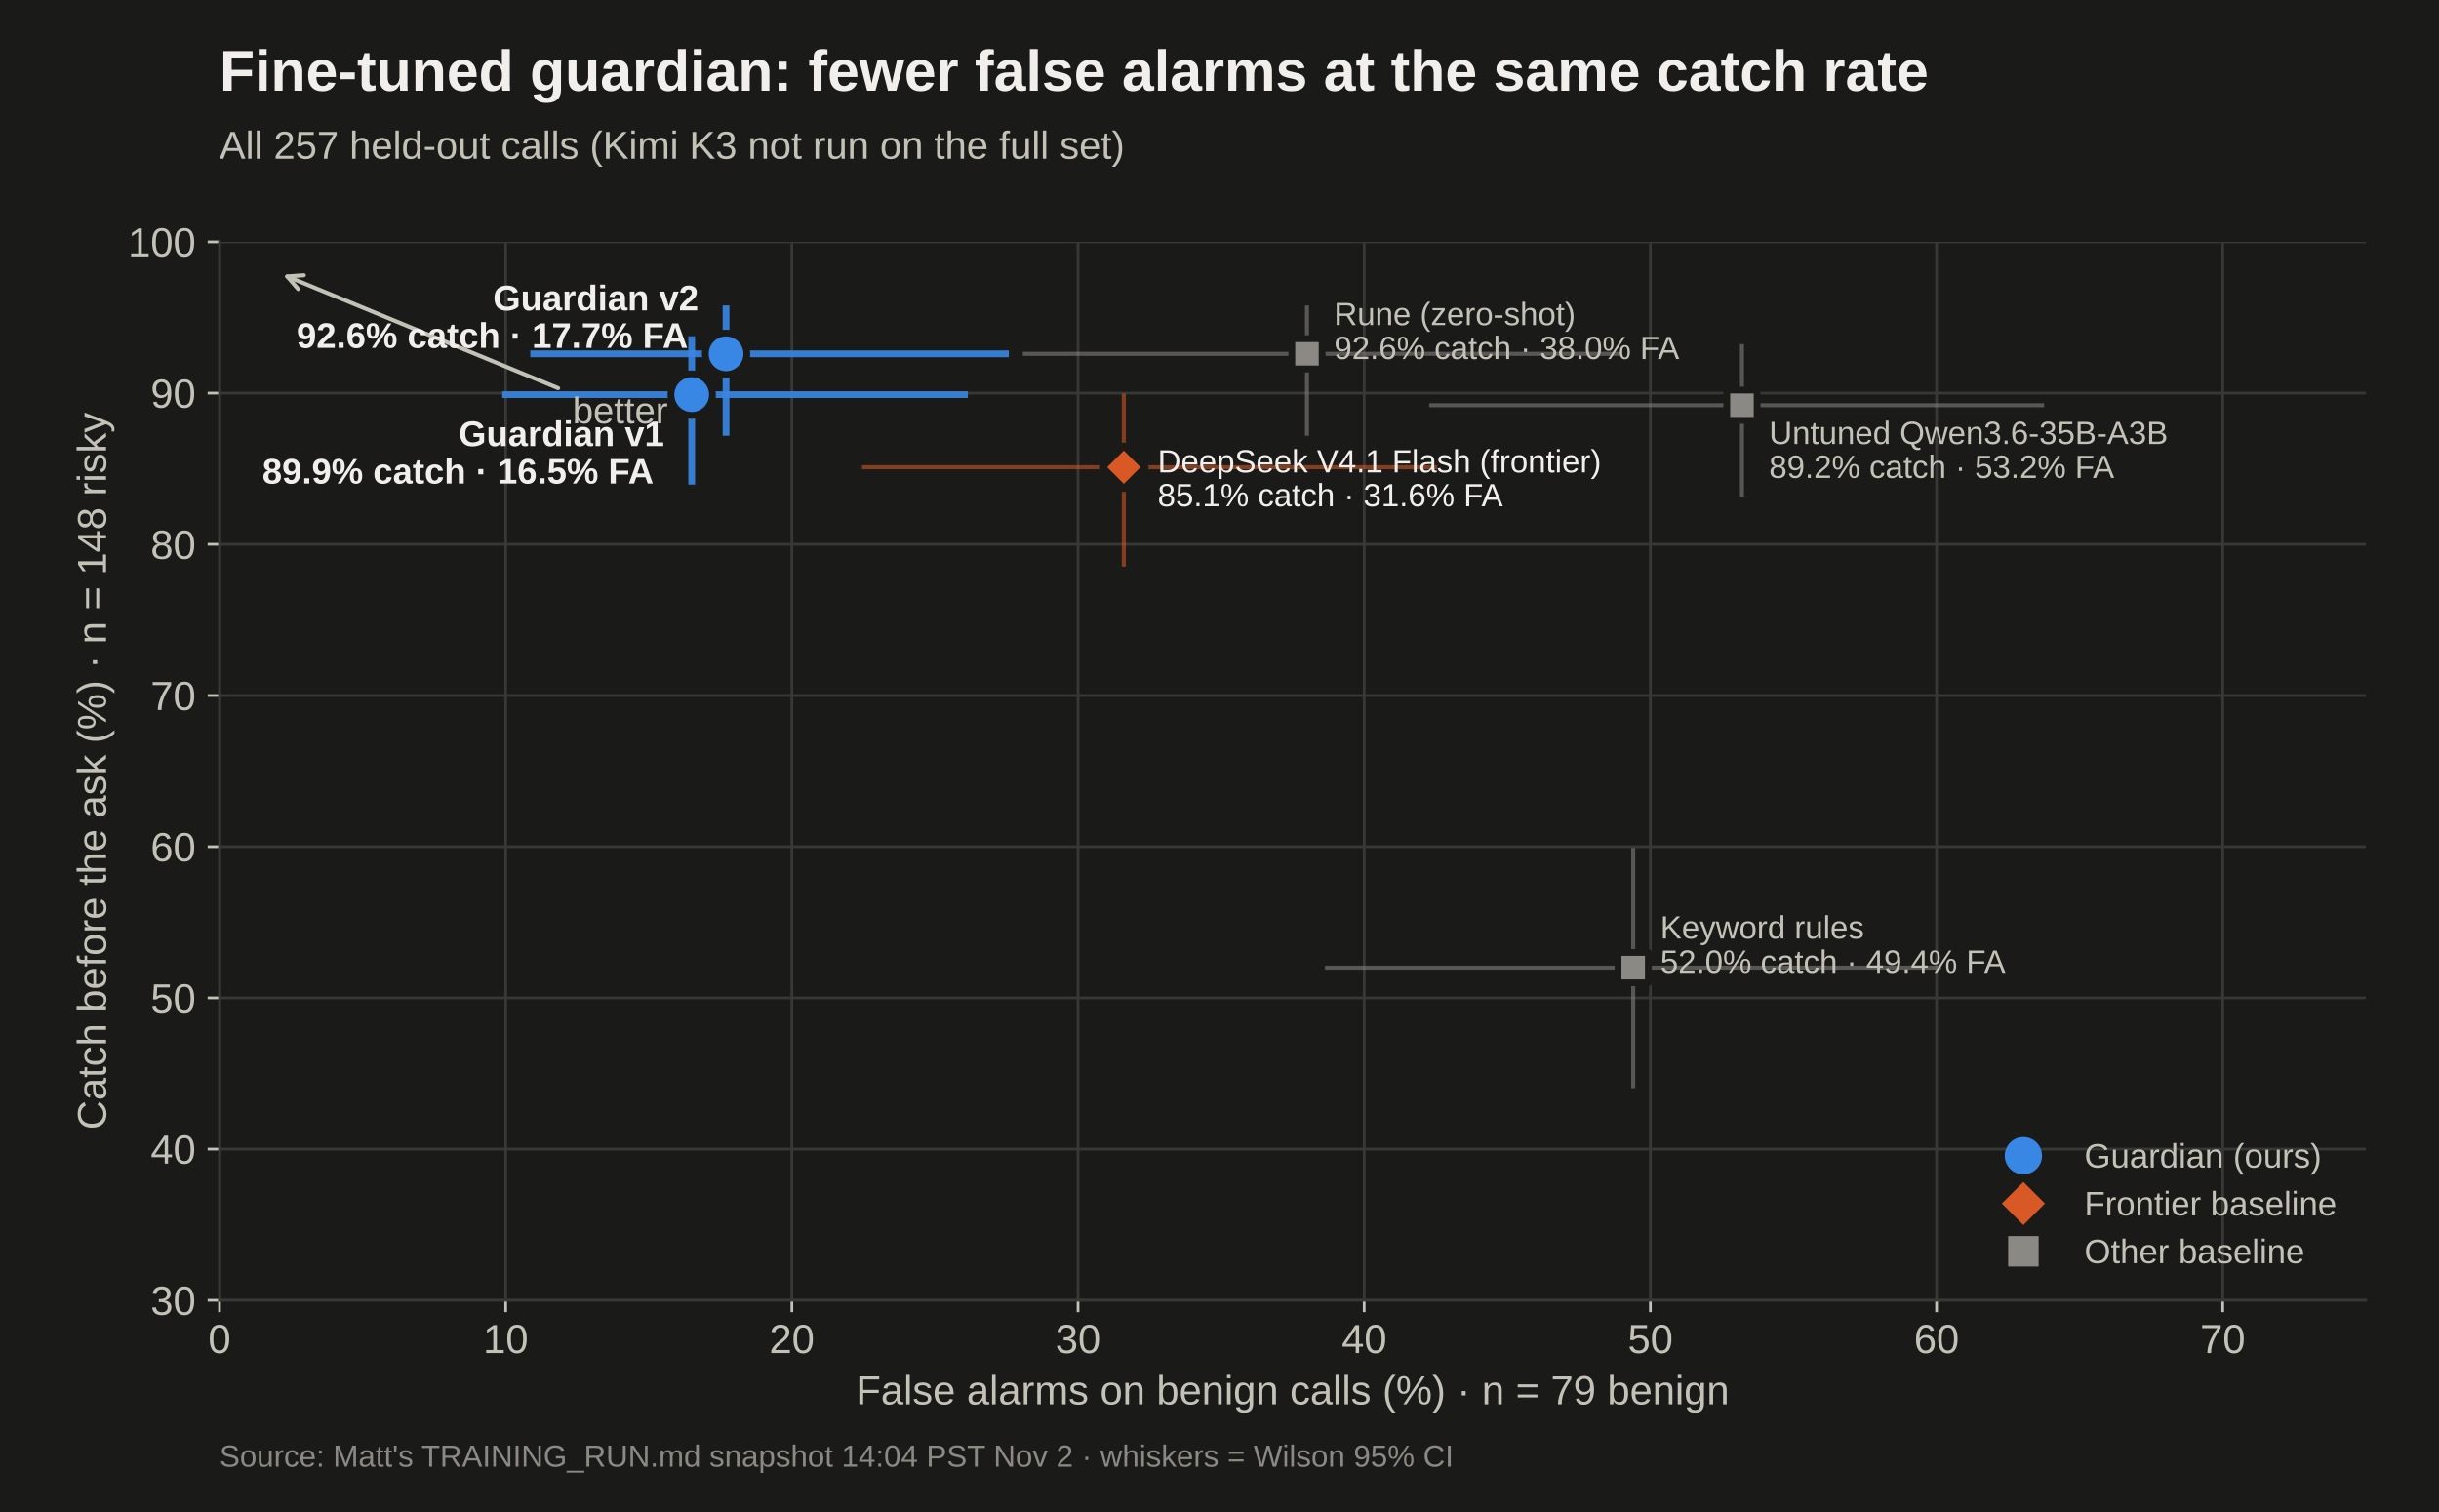
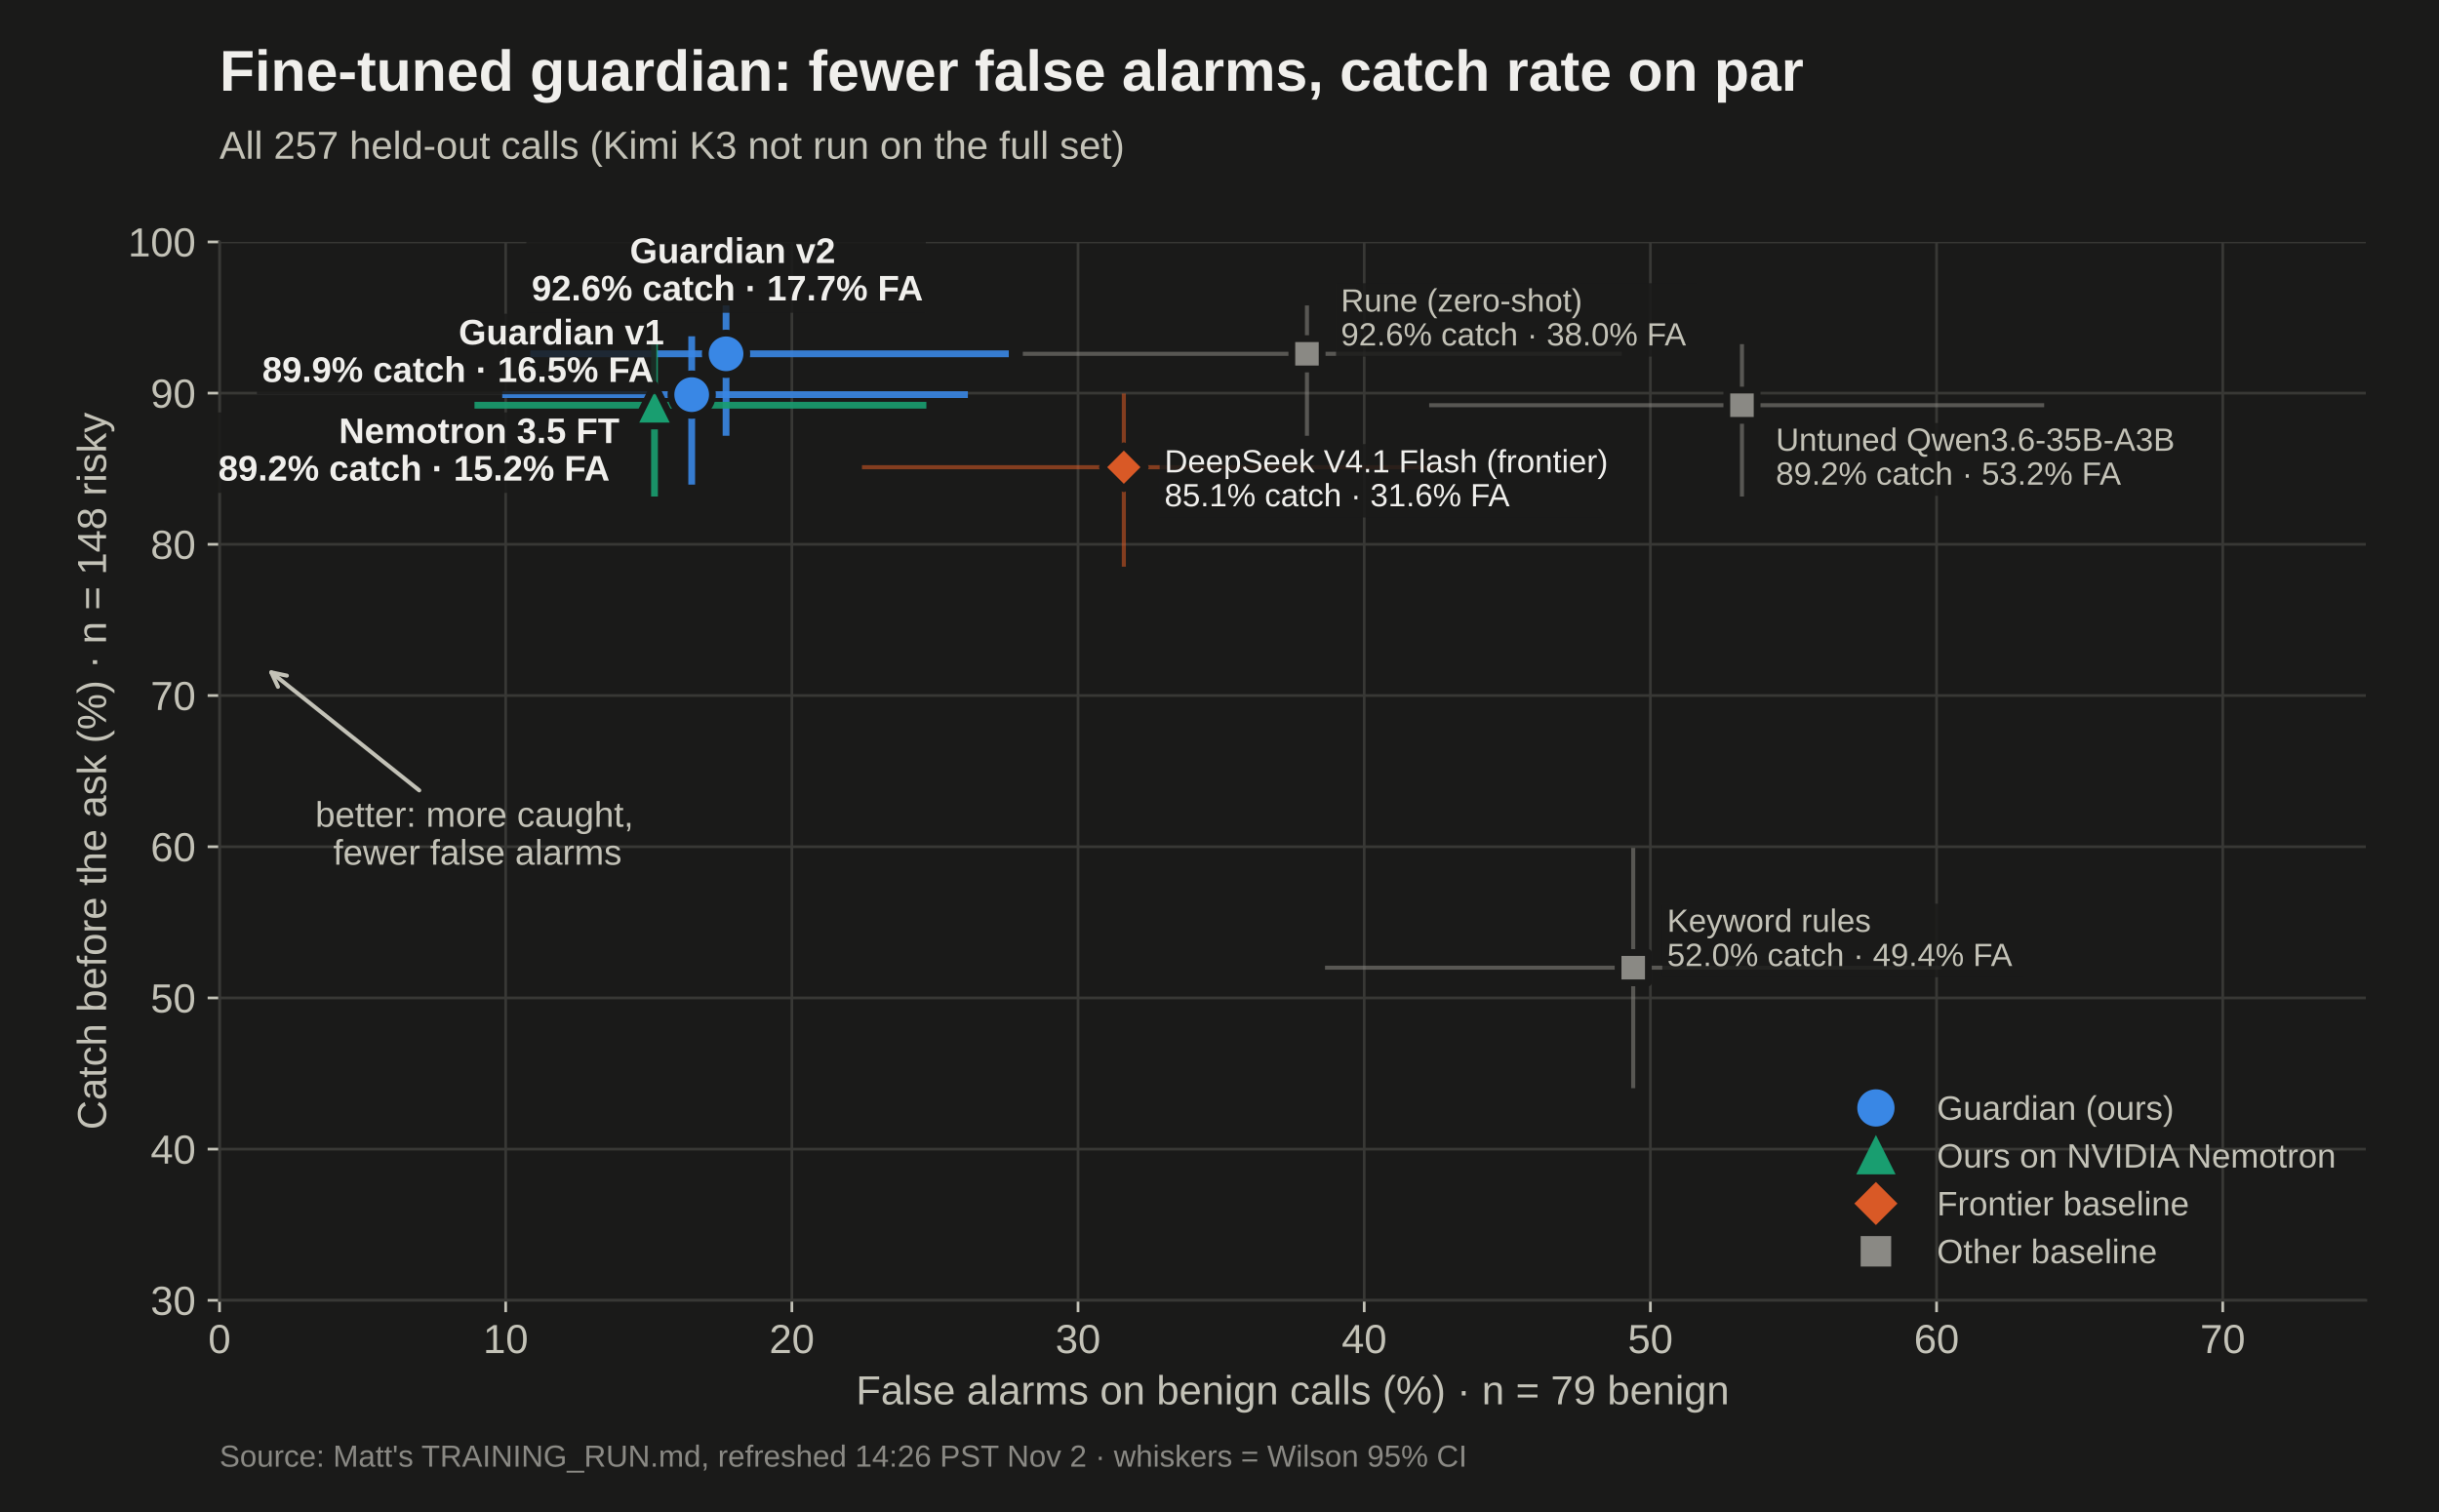
<svg xmlns="http://www.w3.org/2000/svg" xmlns:xlink="http://www.w3.org/1999/xlink" width="720pt" height="446.4pt" viewBox="0 0 720 446.4" version="1.1">
  <defs>
    <style type="text/css">*{stroke-linejoin: round; stroke-linecap: butt}</style>
  </defs>
  <g id="figure_1">
    <g id="patch_1">
      <path d="M 0 446.4  L 720 446.4  L 720 0  L 0 0  z " style="fill: #1a1a19" />
    </g>
    <g id="axes_1">
      <g id="patch_2">
        <path d="M 64.8 383.904  L 698.4 383.904  L 698.4 71.424  L 64.8 71.424  z " style="fill: #1a1a19" />
      </g>
      <g id="matplotlib.axis_1">
        <g id="xtick_1">
          <g id="line2d_1">
-             <path d="M 64.8 383.904  L 64.8 71.424  " clip-path="url(#pd572236940)" style="fill: none; stroke: #383835; stroke-width: 0.8; stroke-linecap: square" />
+             <path d="M 64.8 383.904  L 64.8 71.424  " clip-path="url(#p3b075052af)" style="fill: none; stroke: #383835; stroke-width: 0.8; stroke-linecap: square" />
          </g>
          <g id="line2d_2">
            <defs>
-               <path id="ma4a42c71b3" d="M 0 0  L 0 3.5  " style="stroke: #c3c2b7; stroke-width: 0.8" />
+               <path id="mcf486cb437" d="M 0 0  L 0 3.5  " style="stroke: #c3c2b7; stroke-width: 0.8" />
            </defs>
            <g>
-               <use xlink:href="#ma4a42c71b3" x="64.8" y="383.904" style="fill: #c3c2b7; stroke: #c3c2b7; stroke-width: 0.8" />
+               <use xlink:href="#mcf486cb437" x="64.8" y="383.904" style="fill: #c3c2b7; stroke: #c3c2b7; stroke-width: 0.8" />
            </g>
          </g>
          <g id="text_1">
            <text style="fill: #c3c2b7; font: 12px 'Helvetica Neue', 'Arial', 'DejaVu Sans'; text-anchor: middle" x="64.8" y="399.473" transform="rotate(-0 64.8 399.4728)">0</text>
          </g>
        </g>
        <g id="xtick_2">
          <g id="line2d_3">
-             <path d="M 149.28 383.904  L 149.28 71.424  " clip-path="url(#pd572236940)" style="fill: none; stroke: #383835; stroke-width: 0.8; stroke-linecap: square" />
+             <path d="M 149.28 383.904  L 149.28 71.424  " clip-path="url(#p3b075052af)" style="fill: none; stroke: #383835; stroke-width: 0.8; stroke-linecap: square" />
          </g>
          <g id="line2d_4">
            <g>
-               <use xlink:href="#ma4a42c71b3" x="149.28" y="383.904" style="fill: #c3c2b7; stroke: #c3c2b7; stroke-width: 0.8" />
+               <use xlink:href="#mcf486cb437" x="149.28" y="383.904" style="fill: #c3c2b7; stroke: #c3c2b7; stroke-width: 0.8" />
            </g>
          </g>
          <g id="text_2">
            <text style="fill: #c3c2b7; font: 12px 'Helvetica Neue', 'Arial', 'DejaVu Sans'; text-anchor: middle" x="149.28" y="399.473" transform="rotate(-0 149.28 399.4728)">10</text>
          </g>
        </g>
        <g id="xtick_3">
          <g id="line2d_5">
-             <path d="M 233.76 383.904  L 233.76 71.424  " clip-path="url(#pd572236940)" style="fill: none; stroke: #383835; stroke-width: 0.8; stroke-linecap: square" />
+             <path d="M 233.76 383.904  L 233.76 71.424  " clip-path="url(#p3b075052af)" style="fill: none; stroke: #383835; stroke-width: 0.8; stroke-linecap: square" />
          </g>
          <g id="line2d_6">
            <g>
-               <use xlink:href="#ma4a42c71b3" x="233.76" y="383.904" style="fill: #c3c2b7; stroke: #c3c2b7; stroke-width: 0.8" />
+               <use xlink:href="#mcf486cb437" x="233.76" y="383.904" style="fill: #c3c2b7; stroke: #c3c2b7; stroke-width: 0.8" />
            </g>
          </g>
          <g id="text_3">
            <text style="fill: #c3c2b7; font: 12px 'Helvetica Neue', 'Arial', 'DejaVu Sans'; text-anchor: middle" x="233.76" y="399.473" transform="rotate(-0 233.76 399.4728)">20</text>
          </g>
        </g>
        <g id="xtick_4">
          <g id="line2d_7">
-             <path d="M 318.24 383.904  L 318.24 71.424  " clip-path="url(#pd572236940)" style="fill: none; stroke: #383835; stroke-width: 0.8; stroke-linecap: square" />
+             <path d="M 318.24 383.904  L 318.24 71.424  " clip-path="url(#p3b075052af)" style="fill: none; stroke: #383835; stroke-width: 0.8; stroke-linecap: square" />
          </g>
          <g id="line2d_8">
            <g>
-               <use xlink:href="#ma4a42c71b3" x="318.24" y="383.904" style="fill: #c3c2b7; stroke: #c3c2b7; stroke-width: 0.8" />
+               <use xlink:href="#mcf486cb437" x="318.24" y="383.904" style="fill: #c3c2b7; stroke: #c3c2b7; stroke-width: 0.8" />
            </g>
          </g>
          <g id="text_4">
            <text style="fill: #c3c2b7; font: 12px 'Helvetica Neue', 'Arial', 'DejaVu Sans'; text-anchor: middle" x="318.24" y="399.473" transform="rotate(-0 318.24 399.4728)">30</text>
          </g>
        </g>
        <g id="xtick_5">
          <g id="line2d_9">
-             <path d="M 402.72 383.904  L 402.72 71.424  " clip-path="url(#pd572236940)" style="fill: none; stroke: #383835; stroke-width: 0.8; stroke-linecap: square" />
+             <path d="M 402.72 383.904  L 402.72 71.424  " clip-path="url(#p3b075052af)" style="fill: none; stroke: #383835; stroke-width: 0.8; stroke-linecap: square" />
          </g>
          <g id="line2d_10">
            <g>
-               <use xlink:href="#ma4a42c71b3" x="402.72" y="383.904" style="fill: #c3c2b7; stroke: #c3c2b7; stroke-width: 0.8" />
+               <use xlink:href="#mcf486cb437" x="402.72" y="383.904" style="fill: #c3c2b7; stroke: #c3c2b7; stroke-width: 0.8" />
            </g>
          </g>
          <g id="text_5">
            <text style="fill: #c3c2b7; font: 12px 'Helvetica Neue', 'Arial', 'DejaVu Sans'; text-anchor: middle" x="402.72" y="399.473" transform="rotate(-0 402.72 399.4728)">40</text>
          </g>
        </g>
        <g id="xtick_6">
          <g id="line2d_11">
-             <path d="M 487.2 383.904  L 487.2 71.424  " clip-path="url(#pd572236940)" style="fill: none; stroke: #383835; stroke-width: 0.8; stroke-linecap: square" />
+             <path d="M 487.2 383.904  L 487.2 71.424  " clip-path="url(#p3b075052af)" style="fill: none; stroke: #383835; stroke-width: 0.8; stroke-linecap: square" />
          </g>
          <g id="line2d_12">
            <g>
-               <use xlink:href="#ma4a42c71b3" x="487.2" y="383.904" style="fill: #c3c2b7; stroke: #c3c2b7; stroke-width: 0.8" />
+               <use xlink:href="#mcf486cb437" x="487.2" y="383.904" style="fill: #c3c2b7; stroke: #c3c2b7; stroke-width: 0.8" />
            </g>
          </g>
          <g id="text_6">
            <text style="fill: #c3c2b7; font: 12px 'Helvetica Neue', 'Arial', 'DejaVu Sans'; text-anchor: middle" x="487.2" y="399.473" transform="rotate(-0 487.2 399.4728)">50</text>
          </g>
        </g>
        <g id="xtick_7">
          <g id="line2d_13">
-             <path d="M 571.68 383.904  L 571.68 71.424  " clip-path="url(#pd572236940)" style="fill: none; stroke: #383835; stroke-width: 0.8; stroke-linecap: square" />
+             <path d="M 571.68 383.904  L 571.68 71.424  " clip-path="url(#p3b075052af)" style="fill: none; stroke: #383835; stroke-width: 0.8; stroke-linecap: square" />
          </g>
          <g id="line2d_14">
            <g>
-               <use xlink:href="#ma4a42c71b3" x="571.68" y="383.904" style="fill: #c3c2b7; stroke: #c3c2b7; stroke-width: 0.8" />
+               <use xlink:href="#mcf486cb437" x="571.68" y="383.904" style="fill: #c3c2b7; stroke: #c3c2b7; stroke-width: 0.8" />
            </g>
          </g>
          <g id="text_7">
            <text style="fill: #c3c2b7; font: 12px 'Helvetica Neue', 'Arial', 'DejaVu Sans'; text-anchor: middle" x="571.68" y="399.473" transform="rotate(-0 571.68 399.4728)">60</text>
          </g>
        </g>
        <g id="xtick_8">
          <g id="line2d_15">
-             <path d="M 656.16 383.904  L 656.16 71.424  " clip-path="url(#pd572236940)" style="fill: none; stroke: #383835; stroke-width: 0.8; stroke-linecap: square" />
+             <path d="M 656.16 383.904  L 656.16 71.424  " clip-path="url(#p3b075052af)" style="fill: none; stroke: #383835; stroke-width: 0.8; stroke-linecap: square" />
          </g>
          <g id="line2d_16">
            <g>
-               <use xlink:href="#ma4a42c71b3" x="656.16" y="383.904" style="fill: #c3c2b7; stroke: #c3c2b7; stroke-width: 0.8" />
+               <use xlink:href="#mcf486cb437" x="656.16" y="383.904" style="fill: #c3c2b7; stroke: #c3c2b7; stroke-width: 0.8" />
            </g>
          </g>
          <g id="text_8">
            <text style="fill: #c3c2b7; font: 12px 'Helvetica Neue', 'Arial', 'DejaVu Sans'; text-anchor: middle" x="656.16" y="399.473" transform="rotate(-0 656.16 399.4728)">70</text>
          </g>
        </g>
        <g id="text_9">
          <text style="fill: #c3c2b7; font: 12px 'Helvetica Neue', 'Arial', 'DejaVu Sans'; text-anchor: middle" x="381.6" y="414.608" transform="rotate(-0 381.6 414.6084)">False alarms on benign calls (%)  ·  n = 79 benign</text>
        </g>
      </g>
      <g id="matplotlib.axis_2">
        <g id="ytick_1">
          <g id="line2d_17">
-             <path d="M 64.8 383.904  L 698.4 383.904  " clip-path="url(#pd572236940)" style="fill: none; stroke: #383835; stroke-width: 0.8; stroke-linecap: square" />
+             <path d="M 64.8 383.904  L 698.4 383.904  " clip-path="url(#p3b075052af)" style="fill: none; stroke: #383835; stroke-width: 0.8; stroke-linecap: square" />
          </g>
          <g id="line2d_18">
            <defs>
-               <path id="m009bd4f8f1" d="M 0 0  L -3.5 0  " style="stroke: #c3c2b7; stroke-width: 0.8" />
+               <path id="m2b6eb35fc6" d="M 0 0  L -3.5 0  " style="stroke: #c3c2b7; stroke-width: 0.8" />
            </defs>
            <g>
-               <use xlink:href="#m009bd4f8f1" x="64.8" y="383.904" style="fill: #c3c2b7; stroke: #c3c2b7; stroke-width: 0.8" />
+               <use xlink:href="#m2b6eb35fc6" x="64.8" y="383.904" style="fill: #c3c2b7; stroke: #c3c2b7; stroke-width: 0.8" />
            </g>
          </g>
          <g id="text_10">
            <text style="fill: #c3c2b7; font: 12px 'Helvetica Neue', 'Arial', 'DejaVu Sans'; text-anchor: end" x="57.8" y="388.188" transform="rotate(-0 57.8 388.1884)">30</text>
          </g>
        </g>
        <g id="ytick_2">
          <g id="line2d_19">
-             <path d="M 64.8 339.264  L 698.4 339.264  " clip-path="url(#pd572236940)" style="fill: none; stroke: #383835; stroke-width: 0.8; stroke-linecap: square" />
+             <path d="M 64.8 339.264  L 698.4 339.264  " clip-path="url(#p3b075052af)" style="fill: none; stroke: #383835; stroke-width: 0.8; stroke-linecap: square" />
          </g>
          <g id="line2d_20">
            <g>
-               <use xlink:href="#m009bd4f8f1" x="64.8" y="339.264" style="fill: #c3c2b7; stroke: #c3c2b7; stroke-width: 0.8" />
+               <use xlink:href="#m2b6eb35fc6" x="64.8" y="339.264" style="fill: #c3c2b7; stroke: #c3c2b7; stroke-width: 0.8" />
            </g>
          </g>
          <g id="text_11">
            <text style="fill: #c3c2b7; font: 12px 'Helvetica Neue', 'Arial', 'DejaVu Sans'; text-anchor: end" x="57.8" y="343.548" transform="rotate(-0 57.8 343.5484)">40</text>
          </g>
        </g>
        <g id="ytick_3">
          <g id="line2d_21">
-             <path d="M 64.8 294.624  L 698.4 294.624  " clip-path="url(#pd572236940)" style="fill: none; stroke: #383835; stroke-width: 0.8; stroke-linecap: square" />
+             <path d="M 64.8 294.624  L 698.4 294.624  " clip-path="url(#p3b075052af)" style="fill: none; stroke: #383835; stroke-width: 0.8; stroke-linecap: square" />
          </g>
          <g id="line2d_22">
            <g>
-               <use xlink:href="#m009bd4f8f1" x="64.8" y="294.624" style="fill: #c3c2b7; stroke: #c3c2b7; stroke-width: 0.8" />
+               <use xlink:href="#m2b6eb35fc6" x="64.8" y="294.624" style="fill: #c3c2b7; stroke: #c3c2b7; stroke-width: 0.8" />
            </g>
          </g>
          <g id="text_12">
            <text style="fill: #c3c2b7; font: 12px 'Helvetica Neue', 'Arial', 'DejaVu Sans'; text-anchor: end" x="57.8" y="298.908" transform="rotate(-0 57.8 298.9084)">50</text>
          </g>
        </g>
        <g id="ytick_4">
          <g id="line2d_23">
-             <path d="M 64.8 249.984  L 698.4 249.984  " clip-path="url(#pd572236940)" style="fill: none; stroke: #383835; stroke-width: 0.8; stroke-linecap: square" />
+             <path d="M 64.8 249.984  L 698.4 249.984  " clip-path="url(#p3b075052af)" style="fill: none; stroke: #383835; stroke-width: 0.8; stroke-linecap: square" />
          </g>
          <g id="line2d_24">
            <g>
-               <use xlink:href="#m009bd4f8f1" x="64.8" y="249.984" style="fill: #c3c2b7; stroke: #c3c2b7; stroke-width: 0.8" />
+               <use xlink:href="#m2b6eb35fc6" x="64.8" y="249.984" style="fill: #c3c2b7; stroke: #c3c2b7; stroke-width: 0.8" />
            </g>
          </g>
          <g id="text_13">
            <text style="fill: #c3c2b7; font: 12px 'Helvetica Neue', 'Arial', 'DejaVu Sans'; text-anchor: end" x="57.8" y="254.268" transform="rotate(-0 57.8 254.2684)">60</text>
          </g>
        </g>
        <g id="ytick_5">
          <g id="line2d_25">
-             <path d="M 64.8 205.344  L 698.4 205.344  " clip-path="url(#pd572236940)" style="fill: none; stroke: #383835; stroke-width: 0.8; stroke-linecap: square" />
+             <path d="M 64.8 205.344  L 698.4 205.344  " clip-path="url(#p3b075052af)" style="fill: none; stroke: #383835; stroke-width: 0.8; stroke-linecap: square" />
          </g>
          <g id="line2d_26">
            <g>
-               <use xlink:href="#m009bd4f8f1" x="64.8" y="205.344" style="fill: #c3c2b7; stroke: #c3c2b7; stroke-width: 0.8" />
+               <use xlink:href="#m2b6eb35fc6" x="64.8" y="205.344" style="fill: #c3c2b7; stroke: #c3c2b7; stroke-width: 0.8" />
            </g>
          </g>
          <g id="text_14">
            <text style="fill: #c3c2b7; font: 12px 'Helvetica Neue', 'Arial', 'DejaVu Sans'; text-anchor: end" x="57.8" y="209.628" transform="rotate(-0 57.8 209.6284)">70</text>
          </g>
        </g>
        <g id="ytick_6">
          <g id="line2d_27">
-             <path d="M 64.8 160.704  L 698.4 160.704  " clip-path="url(#pd572236940)" style="fill: none; stroke: #383835; stroke-width: 0.8; stroke-linecap: square" />
+             <path d="M 64.8 160.704  L 698.4 160.704  " clip-path="url(#p3b075052af)" style="fill: none; stroke: #383835; stroke-width: 0.8; stroke-linecap: square" />
          </g>
          <g id="line2d_28">
            <g>
-               <use xlink:href="#m009bd4f8f1" x="64.8" y="160.704" style="fill: #c3c2b7; stroke: #c3c2b7; stroke-width: 0.8" />
+               <use xlink:href="#m2b6eb35fc6" x="64.8" y="160.704" style="fill: #c3c2b7; stroke: #c3c2b7; stroke-width: 0.8" />
            </g>
          </g>
          <g id="text_15">
            <text style="fill: #c3c2b7; font: 12px 'Helvetica Neue', 'Arial', 'DejaVu Sans'; text-anchor: end" x="57.8" y="164.988" transform="rotate(-0 57.8 164.9884)">80</text>
          </g>
        </g>
        <g id="ytick_7">
          <g id="line2d_29">
-             <path d="M 64.8 116.064  L 698.4 116.064  " clip-path="url(#pd572236940)" style="fill: none; stroke: #383835; stroke-width: 0.8; stroke-linecap: square" />
+             <path d="M 64.8 116.064  L 698.4 116.064  " clip-path="url(#p3b075052af)" style="fill: none; stroke: #383835; stroke-width: 0.8; stroke-linecap: square" />
          </g>
          <g id="line2d_30">
            <g>
-               <use xlink:href="#m009bd4f8f1" x="64.8" y="116.064" style="fill: #c3c2b7; stroke: #c3c2b7; stroke-width: 0.8" />
+               <use xlink:href="#m2b6eb35fc6" x="64.8" y="116.064" style="fill: #c3c2b7; stroke: #c3c2b7; stroke-width: 0.8" />
            </g>
          </g>
          <g id="text_16">
            <text style="fill: #c3c2b7; font: 12px 'Helvetica Neue', 'Arial', 'DejaVu Sans'; text-anchor: end" x="57.8" y="120.348" transform="rotate(-0 57.8 120.3484)">90</text>
          </g>
        </g>
        <g id="ytick_8">
          <g id="line2d_31">
-             <path d="M 64.8 71.424  L 698.4 71.424  " clip-path="url(#pd572236940)" style="fill: none; stroke: #383835; stroke-width: 0.8; stroke-linecap: square" />
+             <path d="M 64.8 71.424  L 698.4 71.424  " clip-path="url(#p3b075052af)" style="fill: none; stroke: #383835; stroke-width: 0.8; stroke-linecap: square" />
          </g>
          <g id="line2d_32">
            <g>
-               <use xlink:href="#m009bd4f8f1" x="64.8" y="71.424" style="fill: #c3c2b7; stroke: #c3c2b7; stroke-width: 0.8" />
+               <use xlink:href="#m2b6eb35fc6" x="64.8" y="71.424" style="fill: #c3c2b7; stroke: #c3c2b7; stroke-width: 0.8" />
            </g>
          </g>
          <g id="text_17">
            <text style="fill: #c3c2b7; font: 12px 'Helvetica Neue', 'Arial', 'DejaVu Sans'; text-anchor: end" x="57.8" y="75.708" transform="rotate(-0 57.8 75.70838)">100</text>
          </g>
        </g>
        <g id="text_18">
          <text style="fill: #c3c2b7; font: 12px 'Helvetica Neue', 'Arial', 'DejaVu Sans'; text-anchor: middle" x="31.302" y="227.664" transform="rotate(-90 31.30187 227.664)">Catch before the ask (%)  ·  n = 148 risky</text>
        </g>
      </g>
      <g id="LineCollection_1">
-         <path d="M 391.146 285.696  L 573.032 285.696  " clip-path="url(#pd572236940)" style="fill: none; stroke: #8a8984; stroke-opacity: 0.55; stroke-width: 1.2" />
+         <path d="M 391.146 285.696  L 573.032 285.696  " clip-path="url(#p3b075052af)" style="fill: none; stroke: #8a8984; stroke-opacity: 0.55; stroke-width: 1.2" />
      </g>
      <g id="LineCollection_2">
-         <path d="M 482.131 321.274  L 482.131 250.341  " clip-path="url(#pd572236940)" style="fill: none; stroke: #8a8984; stroke-opacity: 0.55; stroke-width: 1.2" />
+         <path d="M 482.131 321.274  L 482.131 250.341  " clip-path="url(#p3b075052af)" style="fill: none; stroke: #8a8984; stroke-opacity: 0.55; stroke-width: 1.2" />
      </g>
      <g id="LineCollection_3">
-         <path d="M 301.935 104.458  L 478.752 104.458  " clip-path="url(#pd572236940)" style="fill: none; stroke: #8a8984; stroke-opacity: 0.55; stroke-width: 1.2" />
+         <path d="M 301.935 104.458  L 478.752 104.458  " clip-path="url(#p3b075052af)" style="fill: none; stroke: #8a8984; stroke-opacity: 0.55; stroke-width: 1.2" />
      </g>
      <g id="LineCollection_4">
-         <path d="M 385.824 128.652  L 385.824 90.173  " clip-path="url(#pd572236940)" style="fill: none; stroke: #8a8984; stroke-opacity: 0.55; stroke-width: 1.2" />
+         <path d="M 385.824 128.652  L 385.824 90.173  " clip-path="url(#p3b075052af)" style="fill: none; stroke: #8a8984; stroke-opacity: 0.55; stroke-width: 1.2" />
      </g>
      <g id="LineCollection_5">
-         <path d="M 421.897 119.635  L 603.444 119.635  " clip-path="url(#pd572236940)" style="fill: none; stroke: #8a8984; stroke-opacity: 0.55; stroke-width: 1.2" />
+         <path d="M 421.897 119.635  L 603.444 119.635  " clip-path="url(#p3b075052af)" style="fill: none; stroke: #8a8984; stroke-opacity: 0.55; stroke-width: 1.2" />
      </g>
      <g id="LineCollection_6">
-         <path d="M 514.234 146.598  L 514.234 101.601  " clip-path="url(#pd572236940)" style="fill: none; stroke: #8a8984; stroke-opacity: 0.55; stroke-width: 1.2" />
+         <path d="M 514.234 146.598  L 514.234 101.601  " clip-path="url(#p3b075052af)" style="fill: none; stroke: #8a8984; stroke-opacity: 0.55; stroke-width: 1.2" />
      </g>
      <g id="LineCollection_7">
-         <path d="M 254.458 137.938  L 424.262 137.938  " clip-path="url(#pd572236940)" style="fill: none; stroke: #d95926; stroke-opacity: 0.55; stroke-width: 1.2" />
+         <path d="M 254.458 137.938  L 424.262 137.938  " clip-path="url(#p3b075052af)" style="fill: none; stroke: #d95926; stroke-opacity: 0.55; stroke-width: 1.2" />
      </g>
      <g id="LineCollection_8">
-         <path d="M 331.757 167.311  L 331.757 116.198  " clip-path="url(#pd572236940)" style="fill: none; stroke: #d95926; stroke-opacity: 0.55; stroke-width: 1.2" />
+         <path d="M 331.757 167.311  L 331.757 116.198  " clip-path="url(#p3b075052af)" style="fill: none; stroke: #d95926; stroke-opacity: 0.55; stroke-width: 1.2" />
      </g>
      <g id="LineCollection_9">
-         <path d="M 148.266 116.51  L 285.715 116.51  " clip-path="url(#pd572236940)" style="fill: none; stroke: #3987e5; stroke-opacity: 0.9; stroke-width: 2" />
+         <path d="M 148.266 116.51  L 285.715 116.51  " clip-path="url(#p3b075052af)" style="fill: none; stroke: #3987e5; stroke-opacity: 0.9; stroke-width: 2" />
      </g>
      <g id="LineCollection_10">
-         <path d="M 204.192 143.071  L 204.192 99.279  " clip-path="url(#pd572236940)" style="fill: none; stroke: #3987e5; stroke-opacity: 0.9; stroke-width: 2" />
+         <path d="M 204.192 143.071  L 204.192 99.279  " clip-path="url(#p3b075052af)" style="fill: none; stroke: #3987e5; stroke-opacity: 0.9; stroke-width: 2" />
      </g>
      <g id="LineCollection_11">
-         <path d="M 156.545 104.458  L 297.796 104.458  " clip-path="url(#pd572236940)" style="fill: none; stroke: #3987e5; stroke-opacity: 0.9; stroke-width: 2" />
+         <path d="M 156.545 104.458  L 297.796 104.458  " clip-path="url(#p3b075052af)" style="fill: none; stroke: #3987e5; stroke-opacity: 0.9; stroke-width: 2" />
      </g>
      <g id="LineCollection_12">
-         <path d="M 214.33 128.652  L 214.33 90.173  " clip-path="url(#pd572236940)" style="fill: none; stroke: #3987e5; stroke-opacity: 0.9; stroke-width: 2" />
+         <path d="M 214.33 128.652  L 214.33 90.173  " clip-path="url(#p3b075052af)" style="fill: none; stroke: #3987e5; stroke-opacity: 0.9; stroke-width: 2" />
+       </g>
+       <g id="LineCollection_13">
+         <path d="M 140.072 119.635  L 273.466 119.635  " clip-path="url(#p3b075052af)" style="fill: none; stroke: #199e70; stroke-opacity: 0.9; stroke-width: 2" />
+       </g>
+       <g id="LineCollection_14">
+         <path d="M 193.21 146.598  L 193.21 101.601  " clip-path="url(#p3b075052af)" style="fill: none; stroke: #199e70; stroke-opacity: 0.9; stroke-width: 2" />
      </g>
      <g id="patch_3">
        <path d="M 64.8 383.904  L 64.8 71.424  " style="fill: none; stroke: #383835; stroke-width: 0.8; stroke-linejoin: miter; stroke-linecap: square" />
      </g>
      <g id="patch_4">
        <path d="M 64.8 383.904  L 698.4 383.904  " style="fill: none; stroke: #383835; stroke-width: 0.8; stroke-linejoin: miter; stroke-linecap: square" />
      </g>
      <g id="PathCollection_1">
        <defs>
-           <path id="m88c9fa0f25" d="M -4.472 4.472  L 4.472 4.472  L 4.472 -4.472  L -4.472 -4.472  z " style="stroke: #1a1a19; stroke-width: 2" />
+           <path id="m0a9286818f" d="M -4.472 4.472  L 4.472 4.472  L 4.472 -4.472  L -4.472 -4.472  z " style="stroke: #1a1a19; stroke-width: 2" />
        </defs>
-         <g clip-path="url(#pd572236940)">
-           <use xlink:href="#m88c9fa0f25" x="482.131" y="285.696" style="fill: #8a8984; stroke: #1a1a19; stroke-width: 2" />
+         <g clip-path="url(#p3b075052af)">
+           <use xlink:href="#m0a9286818f" x="482.131" y="285.696" style="fill: #8a8984; stroke: #1a1a19; stroke-width: 2" />
        </g>
      </g>
      <g id="PathCollection_2">
-         <g clip-path="url(#pd572236940)">
-           <use xlink:href="#m88c9fa0f25" x="385.824" y="104.458" style="fill: #8a8984; stroke: #1a1a19; stroke-width: 2" />
+         <g clip-path="url(#p3b075052af)">
+           <use xlink:href="#m0a9286818f" x="385.824" y="104.458" style="fill: #8a8984; stroke: #1a1a19; stroke-width: 2" />
        </g>
      </g>
      <g id="PathCollection_3">
-         <g clip-path="url(#pd572236940)">
-           <use xlink:href="#m88c9fa0f25" x="514.234" y="119.635" style="fill: #8a8984; stroke: #1a1a19; stroke-width: 2" />
+         <g clip-path="url(#p3b075052af)">
+           <use xlink:href="#m0a9286818f" x="514.234" y="119.635" style="fill: #8a8984; stroke: #1a1a19; stroke-width: 2" />
        </g>
      </g>
      <g id="PathCollection_4">
        <defs>
-           <path id="m7d33b4a5fd" d="M -0 6.325  L 6.325 0  L 0 -6.325  L -6.325 -0  z " style="stroke: #1a1a19; stroke-width: 2" />
+           <path id="m246189e8f8" d="M -0 6.325  L 6.325 0  L 0 -6.325  L -6.325 -0  z " style="stroke: #1a1a19; stroke-width: 2" />
        </defs>
-         <g clip-path="url(#pd572236940)">
-           <use xlink:href="#m7d33b4a5fd" x="331.757" y="137.938" style="fill: #d95926; stroke: #1a1a19; stroke-width: 2" />
+         <g clip-path="url(#p3b075052af)">
+           <use xlink:href="#m246189e8f8" x="331.757" y="137.938" style="fill: #d95926; stroke: #1a1a19; stroke-width: 2" />
        </g>
      </g>
      <g id="PathCollection_5">
        <defs>
-           <path id="m1a40369f6a" d="M 0 6.124  C 1.624 6.124 3.182 5.478 4.33 4.33  C 5.478 3.182 6.124 1.624 6.124 0  C 6.124 -1.624 5.478 -3.182 4.33 -4.33  C 3.182 -5.478 1.624 -6.124 0 -6.124  C -1.624 -6.124 -3.182 -5.478 -4.33 -4.33  C -5.478 -3.182 -6.124 -1.624 -6.124 0  C -6.124 1.624 -5.478 3.182 -4.33 4.33  C -3.182 5.478 -1.624 6.124 0 6.124  z " style="stroke: #1a1a19; stroke-width: 2" />
+           <path id="m1ceda316c2" d="M 0 6.124  C 1.624 6.124 3.182 5.478 4.33 4.33  C 5.478 3.182 6.124 1.624 6.124 0  C 6.124 -1.624 5.478 -3.182 4.33 -4.33  C 3.182 -5.478 1.624 -6.124 0 -6.124  C -1.624 -6.124 -3.182 -5.478 -4.33 -4.33  C -5.478 -3.182 -6.124 -1.624 -6.124 0  C -6.124 1.624 -5.478 3.182 -4.33 4.33  C -3.182 5.478 -1.624 6.124 0 6.124  z " style="stroke: #1a1a19; stroke-width: 2" />
        </defs>
-         <g clip-path="url(#pd572236940)">
-           <use xlink:href="#m1a40369f6a" x="204.192" y="116.51" style="fill: #3987e5; stroke: #1a1a19; stroke-width: 2" />
+         <g clip-path="url(#p3b075052af)">
+           <use xlink:href="#m1ceda316c2" x="204.192" y="116.51" style="fill: #3987e5; stroke: #1a1a19; stroke-width: 2" />
        </g>
      </g>
      <g id="PathCollection_6">
-         <g clip-path="url(#pd572236940)">
-           <use xlink:href="#m1a40369f6a" x="214.33" y="104.458" style="fill: #3987e5; stroke: #1a1a19; stroke-width: 2" />
+         <g clip-path="url(#p3b075052af)">
+           <use xlink:href="#m1ceda316c2" x="214.33" y="104.458" style="fill: #3987e5; stroke: #1a1a19; stroke-width: 2" />
+         </g>
+       </g>
+       <g id="PathCollection_7">
+         <defs>
+           <path id="m774e3c7c61" d="M 0 -6.124  L -6.124 6.124  L 6.124 6.124  z " style="stroke: #1a1a19; stroke-width: 2" />
+         </defs>
+         <g clip-path="url(#p3b075052af)">
+           <use xlink:href="#m774e3c7c61" x="193.21" y="119.635" style="fill: #199e70; stroke: #1a1a19; stroke-width: 2" />
        </g>
      </g>
      <g id="patch_5">
-         <path d="M 164.756 114.597  Q 124.15 97.855 84.784 81.625  " style="fill: none; stroke: #c3c2b7; stroke-width: 1.2; stroke-linecap: round" />
-         <path d="M 88.013 85.336  L 84.784 81.625  L 89.691 81.268  " style="fill: none; stroke: #c3c2b7; stroke-width: 1.2; stroke-linecap: round" />
+         <path d="M 123.758 233.348  Q 101.396 215.505 80.083 198.499  " style="fill: none; stroke: #c3c2b7; stroke-width: 1.2; stroke-linecap: round" />
+         <path d="M 82.056 202.76  L 80.083 198.499  L 84.676 199.477  " style="fill: none; stroke: #c3c2b7; stroke-width: 1.2; stroke-linecap: round" />
      </g>
      <g id="text_19">
-         <text style="fill: #c3c2b7; font: 11px 'Helvetica Neue', 'Arial', 'DejaVu Sans'; text-anchor: middle" x="183.072" y="124.992" transform="rotate(-0 183.072 124.992)">better</text>
+         <text style="fill: #c3c2b7; font: 10.5px 'Helvetica Neue', 'Arial', 'DejaVu Sans'" transform="translate(93.07587 244.0897)">better: more caught,</text>
+         <text style="fill: #c3c2b7; font: 10.5px 'Helvetica Neue', 'Arial', 'DejaVu Sans'" transform="translate(98.35458 255.282)">fewer false alarms</text>
      </g>
      <g id="text_20">
-         <text style="fill: #c3c2b7; font: 9.5px 'Helvetica Neue', 'Arial', 'DejaVu Sans'" transform="translate(490.1312 277.0983)">Keyword rules</text>
-         <text style="fill: #c3c2b7; font: 9.5px 'Helvetica Neue', 'Arial', 'DejaVu Sans'" transform="translate(490.1312 287.2055)">52.0% catch · 49.4% FA</text>
+         <g id="patch_6">
+           <path d="M 490.706 288.502  L 597.396 288.502  L 597.396 266.795  L 490.706 266.795  z " style="fill: #1a1a19; opacity: 0.85" />
+         </g>
+         <text style="fill: #c3c2b7; font: 9.5px 'Helvetica Neue', 'Arial', 'DejaVu Sans'" transform="translate(492.1312 275.0983)">Keyword rules</text>
+         <text style="fill: #c3c2b7; font: 9.5px 'Helvetica Neue', 'Arial', 'DejaVu Sans'" transform="translate(492.1312 285.2055)">52.0% catch · 49.4% FA</text>
      </g>
      <g id="text_21">
-         <text style="fill: #c3c2b7; font: 9.5px 'Helvetica Neue', 'Arial', 'DejaVu Sans'" transform="translate(393.824 95.9876)">Rune (zero-shot)</text>
-         <text style="fill: #c3c2b7; font: 9.5px 'Helvetica Neue', 'Arial', 'DejaVu Sans'" transform="translate(393.824 105.9997)">92.6% catch · 38.0% FA</text>
+         <g id="patch_7">
+           <path d="M 394.399 105.297  L 501.088 105.297  L 501.088 83.619  L 394.399 83.619  z " style="fill: #1a1a19; opacity: 0.85" />
+         </g>
+         <text style="fill: #c3c2b7; font: 9.5px 'Helvetica Neue', 'Arial', 'DejaVu Sans'" transform="translate(395.824 91.9876)">Rune (zero-shot)</text>
+         <text style="fill: #c3c2b7; font: 9.5px 'Helvetica Neue', 'Arial', 'DejaVu Sans'" transform="translate(395.824 101.9997)">92.6% catch · 38.0% FA</text>
      </g>
      <g id="text_22">
-         <text style="fill: #c3c2b7; font: 9.5px 'Helvetica Neue', 'Arial', 'DejaVu Sans'" transform="translate(522.2336 131.085)">Untuned Qwen3.6-35B-A3B</text>
-         <text style="fill: #c3c2b7; font: 9.5px 'Helvetica Neue', 'Arial', 'DejaVu Sans'" transform="translate(522.2336 141.0972)">89.2% catch · 53.2% FA</text>
+         <g id="patch_8">
+           <path d="M 522.809 146.394  L 645.145 146.394  L 645.145 124.876  L 522.809 124.876  z " style="fill: #1a1a19; opacity: 0.85" />
+         </g>
+         <text style="fill: #c3c2b7; font: 9.5px 'Helvetica Neue', 'Arial', 'DejaVu Sans'" transform="translate(524.2336 133.085)">Untuned Qwen3.6-35B-A3B</text>
+         <text style="fill: #c3c2b7; font: 9.5px 'Helvetica Neue', 'Arial', 'DejaVu Sans'" transform="translate(524.2336 143.0972)">89.2% catch · 53.2% FA</text>
      </g>
      <g id="text_23">
-         <text style="fill: #f0efec; font: 9.5px 'Helvetica Neue', 'Arial', 'DejaVu Sans'" transform="translate(341.7568 139.4676)">DeepSeek V4.1 Flash (frontier)</text>
-         <text style="fill: #f0efec; font: 9.5px 'Helvetica Neue', 'Arial', 'DejaVu Sans'" transform="translate(341.7568 149.4797)">85.1% catch · 31.6% FA</text>
+         <g id="patch_9">
+           <path d="M 342.332 152.777  L 473.456 152.777  L 473.456 131.099  L 342.332 131.099  z " style="fill: #1a1a19; opacity: 0.85" />
+         </g>
+         <text style="fill: #f0efec; font: 9.5px 'Helvetica Neue', 'Arial', 'DejaVu Sans'" transform="translate(343.7568 139.4676)">DeepSeek V4.1 Flash (frontier)</text>
+         <text style="fill: #f0efec; font: 9.5px 'Helvetica Neue', 'Arial', 'DejaVu Sans'" transform="translate(343.7568 149.4797)">85.1% catch · 31.6% FA</text>
      </g>
      <g id="text_24">
-         <text style="fill: #f0efec; font: 700 10.5px 'Helvetica Neue', 'Arial', 'DejaVu Sans'" transform="translate(135.3936 131.6918)">Guardian v1</text>
-         <text style="fill: #f0efec; font: 700 10.5px 'Helvetica Neue', 'Arial', 'DejaVu Sans'" transform="translate(77.42208 142.7578)">89.9% catch · 16.5% FA</text>
+         <g id="patch_10">
+           <path d="M 75.847 116.402  L 193.767 116.402  L 193.767 92.619  L 75.847 92.619  z " style="fill: #1a1a19; opacity: 0.85" />
+         </g>
+         <text style="fill: #f0efec; font: 700 10.5px 'Helvetica Neue', 'Arial', 'DejaVu Sans'" transform="translate(135.3936 101.6918)">Guardian v1</text>
+         <text style="fill: #f0efec; font: 700 10.5px 'Helvetica Neue', 'Arial', 'DejaVu Sans'" transform="translate(77.42208 112.7578)">89.9% catch · 16.5% FA</text>
      </g>
      <g id="text_25">
-         <text style="fill: #f0efec; font: 700 10.5px 'Helvetica Neue', 'Arial', 'DejaVu Sans'" transform="translate(145.5312 91.63901)">Guardian v2</text>
-         <text style="fill: #f0efec; font: 700 10.5px 'Helvetica Neue', 'Arial', 'DejaVu Sans'" transform="translate(87.55968 102.705)">92.6% catch · 17.7% FA</text>
+         <g id="patch_11">
+           <path d="M 155.37 92.349  L 273.29 92.349  L 273.29 68.566  L 155.37 68.566  z " style="fill: #1a1a19; opacity: 0.85" />
+         </g>
+         <text style="fill: #f0efec; font: 700 10.5px 'Helvetica Neue', 'Arial', 'DejaVu Sans'" transform="translate(185.9304 77.63901)">Guardian v2</text>
+         <text style="fill: #f0efec; font: 700 10.5px 'Helvetica Neue', 'Arial', 'DejaVu Sans'" transform="translate(156.9446 88.70502)">92.6% catch · 17.7% FA</text>
+       </g>
+       <g id="text_26">
+         <g id="patch_12">
+           <path d="M 62.865 145.526  L 180.785 145.526  L 180.785 121.744  L 62.865 121.744  z " style="fill: #1a1a19; opacity: 0.85" />
+         </g>
+         <text style="fill: #f0efec; font: 700 10.5px 'Helvetica Neue', 'Arial', 'DejaVu Sans'" transform="translate(100.0347 130.8166)">Nemotron 3.5 FT</text>
+         <text style="fill: #f0efec; font: 700 10.5px 'Helvetica Neue', 'Arial', 'DejaVu Sans'" transform="translate(64.43968 141.8826)">89.2% catch · 15.2% FA</text>
      </g>
      <g id="legend_1">
        <g id="line2d_33">
          <defs>
-             <path id="m57f7da3c81" d="M 0 5  C 1.326 5 2.598 4.473 3.536 3.536  C 4.473 2.598 5 1.326 5 0  C 5 -1.326 4.473 -2.598 3.536 -3.536  C 2.598 -4.473 1.326 -5 0 -5  C -1.326 -5 -2.598 -4.473 -3.536 -3.536  C -4.473 -2.598 -5 -1.326 -5 0  C -5 1.326 -4.473 2.598 -3.536 3.536  C -2.598 4.473 -1.326 5 0 5  z " style="stroke: #3987e5" />
+             <path id="m5f1686e485" d="M 0 5  C 1.326 5 2.598 4.473 3.536 3.536  C 4.473 2.598 5 1.326 5 0  C 5 -1.326 4.473 -2.598 3.536 -3.536  C 2.598 -4.473 1.326 -5 0 -5  C -1.326 -5 -2.598 -4.473 -3.536 -3.536  C -4.473 -2.598 -5 -1.326 -5 0  C -5 1.326 -4.473 2.598 -3.536 3.536  C -2.598 4.473 -1.326 5 0 5  z " style="stroke: #3987e5" />
          </defs>
          <g>
-             <use xlink:href="#m57f7da3c81" x="597.314" y="341.212" style="fill: #3987e5; stroke: #3987e5" />
-           </g>
-         </g>
-         <g id="text_26">
-           <text style="fill: #c3c2b7; font: 10px 'Helvetica Neue', 'Arial', 'DejaVu Sans'; text-anchor: start" x="615.314" y="344.712" transform="rotate(-0 615.3141 344.7118)">Guardian (ours)</text>
+             <use xlink:href="#m5f1686e485" x="553.775" y="327.101" style="fill: #3987e5; stroke: #3987e5" />
+           </g>
+         </g>
+         <g id="text_27">
+           <text style="fill: #c3c2b7; font: 10px 'Helvetica Neue', 'Arial', 'DejaVu Sans'; text-anchor: start" x="571.775" y="330.601" transform="rotate(-0 571.775 330.6009)">Guardian (ours)</text>
        </g>
        <g id="line2d_34">
          <defs>
-             <path id="m248f78e230" d="M -0 5.657  L 5.657 0  L 0 -5.657  L -5.657 -0  z " style="stroke: #d95926; stroke-linejoin: miter" />
+             <path id="m2608018d9f" d="M 0 -5  L -5 5  L 5 5  z " style="stroke: #199e70; stroke-linejoin: miter" />
          </defs>
          <g>
-             <use xlink:href="#m248f78e230" x="597.314" y="355.323" style="fill: #d95926; stroke: #d95926; stroke-linejoin: miter" />
-           </g>
-         </g>
-         <g id="text_27">
-           <text style="fill: #c3c2b7; font: 10px 'Helvetica Neue', 'Arial', 'DejaVu Sans'; text-anchor: start" x="615.314" y="358.823" transform="rotate(-0 615.3141 358.8227)">Frontier baseline</text>
+             <use xlink:href="#m2608018d9f" x="553.775" y="341.212" style="fill: #199e70; stroke: #199e70; stroke-linejoin: miter" />
+           </g>
+         </g>
+         <g id="text_28">
+           <text style="fill: #c3c2b7; font: 10px 'Helvetica Neue', 'Arial', 'DejaVu Sans'; text-anchor: start" x="571.775" y="344.712" transform="rotate(-0 571.775 344.7118)">Ours on NVIDIA Nemotron</text>
        </g>
        <g id="line2d_35">
          <defs>
-             <path id="m216396cb9d" d="M -4 4  L 4 4  L 4 -4  L -4 -4  z " style="stroke: #8a8984; stroke-linejoin: miter" />
+             <path id="m2c09c6ca0e" d="M -0 5.657  L 5.657 0  L 0 -5.657  L -5.657 -0  z " style="stroke: #d95926; stroke-linejoin: miter" />
          </defs>
          <g>
-             <use xlink:href="#m216396cb9d" x="597.314" y="369.434" style="fill: #8a8984; stroke: #8a8984; stroke-linejoin: miter" />
-           </g>
-         </g>
-         <g id="text_28">
-           <text style="fill: #c3c2b7; font: 10px 'Helvetica Neue', 'Arial', 'DejaVu Sans'; text-anchor: start" x="615.314" y="372.934" transform="rotate(-0 615.3141 372.9337)">Other baseline</text>
+             <use xlink:href="#m2c09c6ca0e" x="553.775" y="355.323" style="fill: #d95926; stroke: #d95926; stroke-linejoin: miter" />
+           </g>
+         </g>
+         <g id="text_29">
+           <text style="fill: #c3c2b7; font: 10px 'Helvetica Neue', 'Arial', 'DejaVu Sans'; text-anchor: start" x="571.775" y="358.823" transform="rotate(-0 571.775 358.8227)">Frontier baseline</text>
+         </g>
+         <g id="line2d_36">
+           <defs>
+             <path id="m10be4db1b0" d="M -4 4  L 4 4  L 4 -4  L -4 -4  z " style="stroke: #8a8984; stroke-linejoin: miter" />
+           </defs>
+           <g>
+             <use xlink:href="#m10be4db1b0" x="553.775" y="369.434" style="fill: #8a8984; stroke: #8a8984; stroke-linejoin: miter" />
+           </g>
+         </g>
+         <g id="text_30">
+           <text style="fill: #c3c2b7; font: 10px 'Helvetica Neue', 'Arial', 'DejaVu Sans'; text-anchor: start" x="571.775" y="372.934" transform="rotate(-0 571.775 372.9337)">Other baseline</text>
        </g>
      </g>
    </g>
-     <g id="text_29">
-       <text style="fill: #f0efec; font: 700 17px 'Helvetica Neue', 'Arial', 'DejaVu Sans'; text-anchor: start" x="64.8" y="26.784" transform="rotate(-0 64.8 26.784)">Fine-tuned guardian: fewer false alarms at the same catch rate</text>
+     <g id="text_31">
+       <text style="fill: #f0efec; font: 700 17px 'Helvetica Neue', 'Arial', 'DejaVu Sans'; text-anchor: start" x="64.8" y="26.784" transform="rotate(-0 64.8 26.784)">Fine-tuned guardian: fewer false alarms, catch rate on par</text>
    </g>
-     <g id="text_30">
+     <g id="text_32">
      <text style="fill: #c3c2b7; font: 11.5px 'Helvetica Neue', 'Arial', 'DejaVu Sans'; text-anchor: start" x="64.8" y="46.872" transform="rotate(-0 64.8 46.872)">All 257 held-out calls (Kimi K3 not run on the full set)</text>
    </g>
-     <g id="text_31">
-       <text style="fill: #8a8984; font: 9px 'Helvetica Neue', 'Arial', 'DejaVu Sans'; text-anchor: start" x="64.8" y="433.008" transform="rotate(-0 64.8 433.008)">Source: Matt's TRAINING_RUN.md snapshot 14:04 PST Nov 2 · whiskers = Wilson 95% CI</text>
+     <g id="text_33">
+       <text style="fill: #8a8984; font: 9px 'Helvetica Neue', 'Arial', 'DejaVu Sans'; text-anchor: start" x="64.8" y="433.008" transform="rotate(-0 64.8 433.008)">Source: Matt's TRAINING_RUN.md, refreshed 14:26 PST Nov 2 · whiskers = Wilson 95% CI</text>
    </g>
  </g>
  <defs>
-     <clipPath id="pd572236940">
+     <clipPath id="p3b075052af">
      <rect x="64.8" y="71.424" width="633.6" height="312.48" />
    </clipPath>
  </defs>
</svg>
